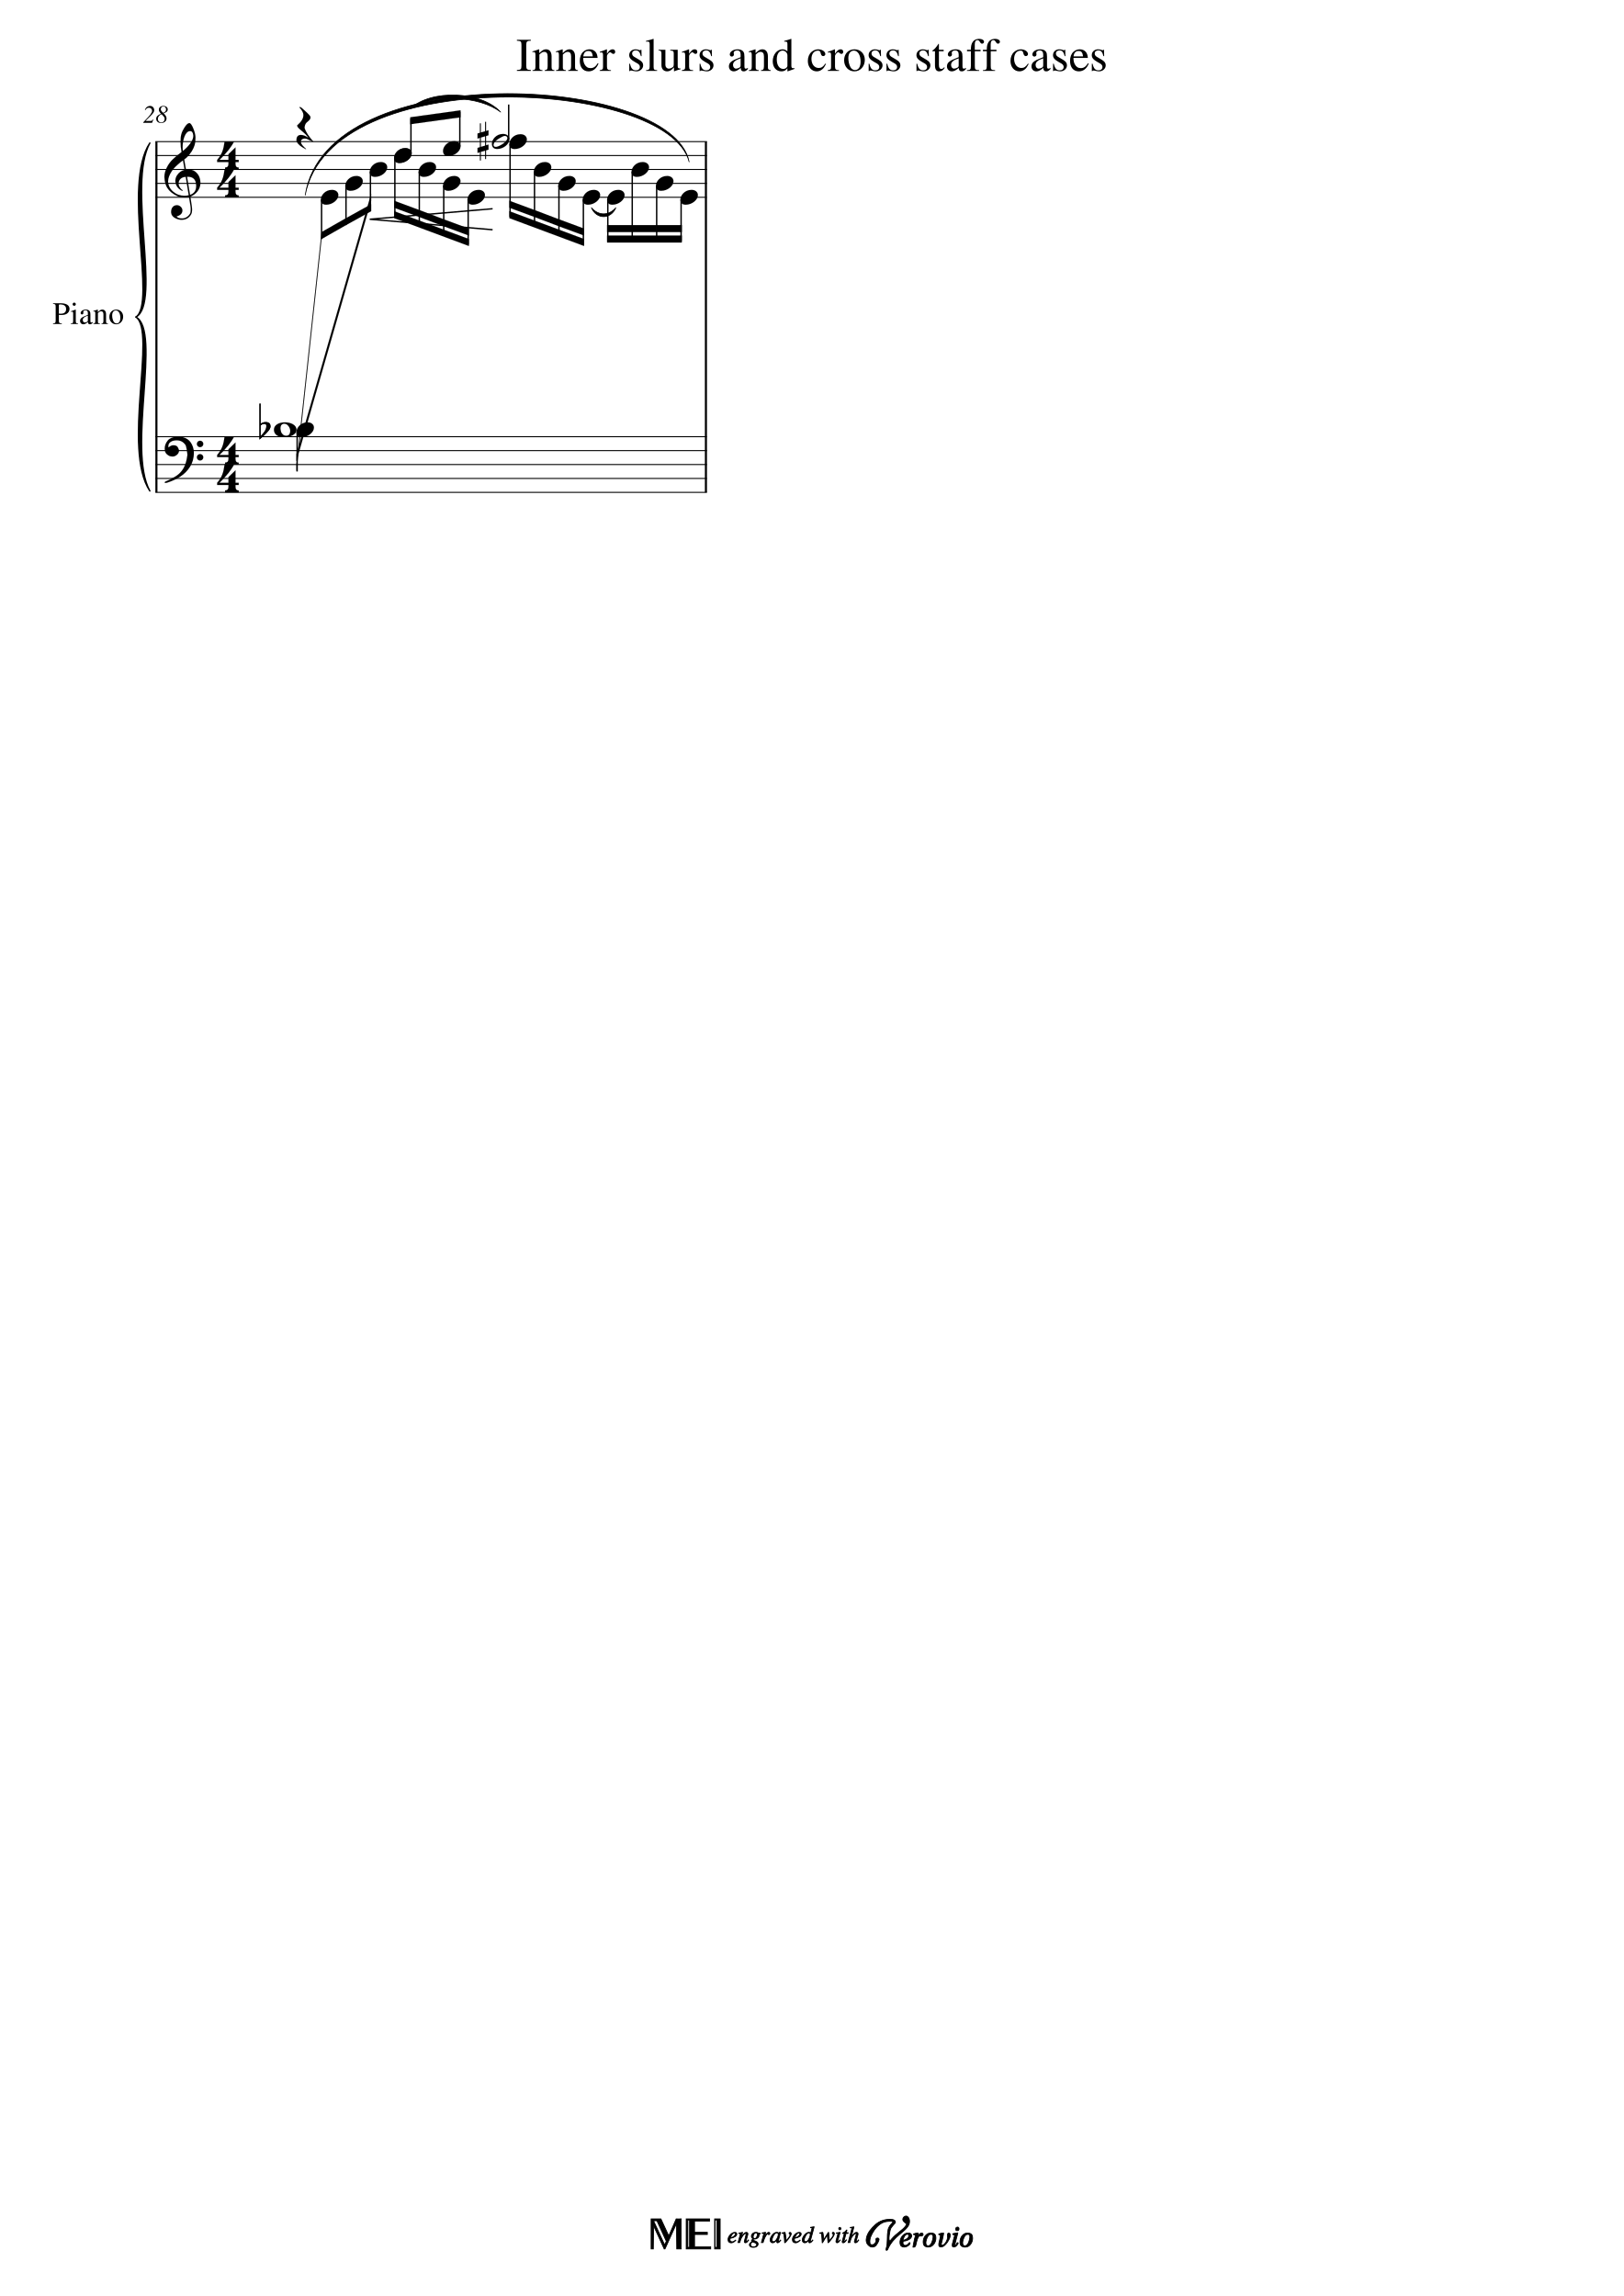
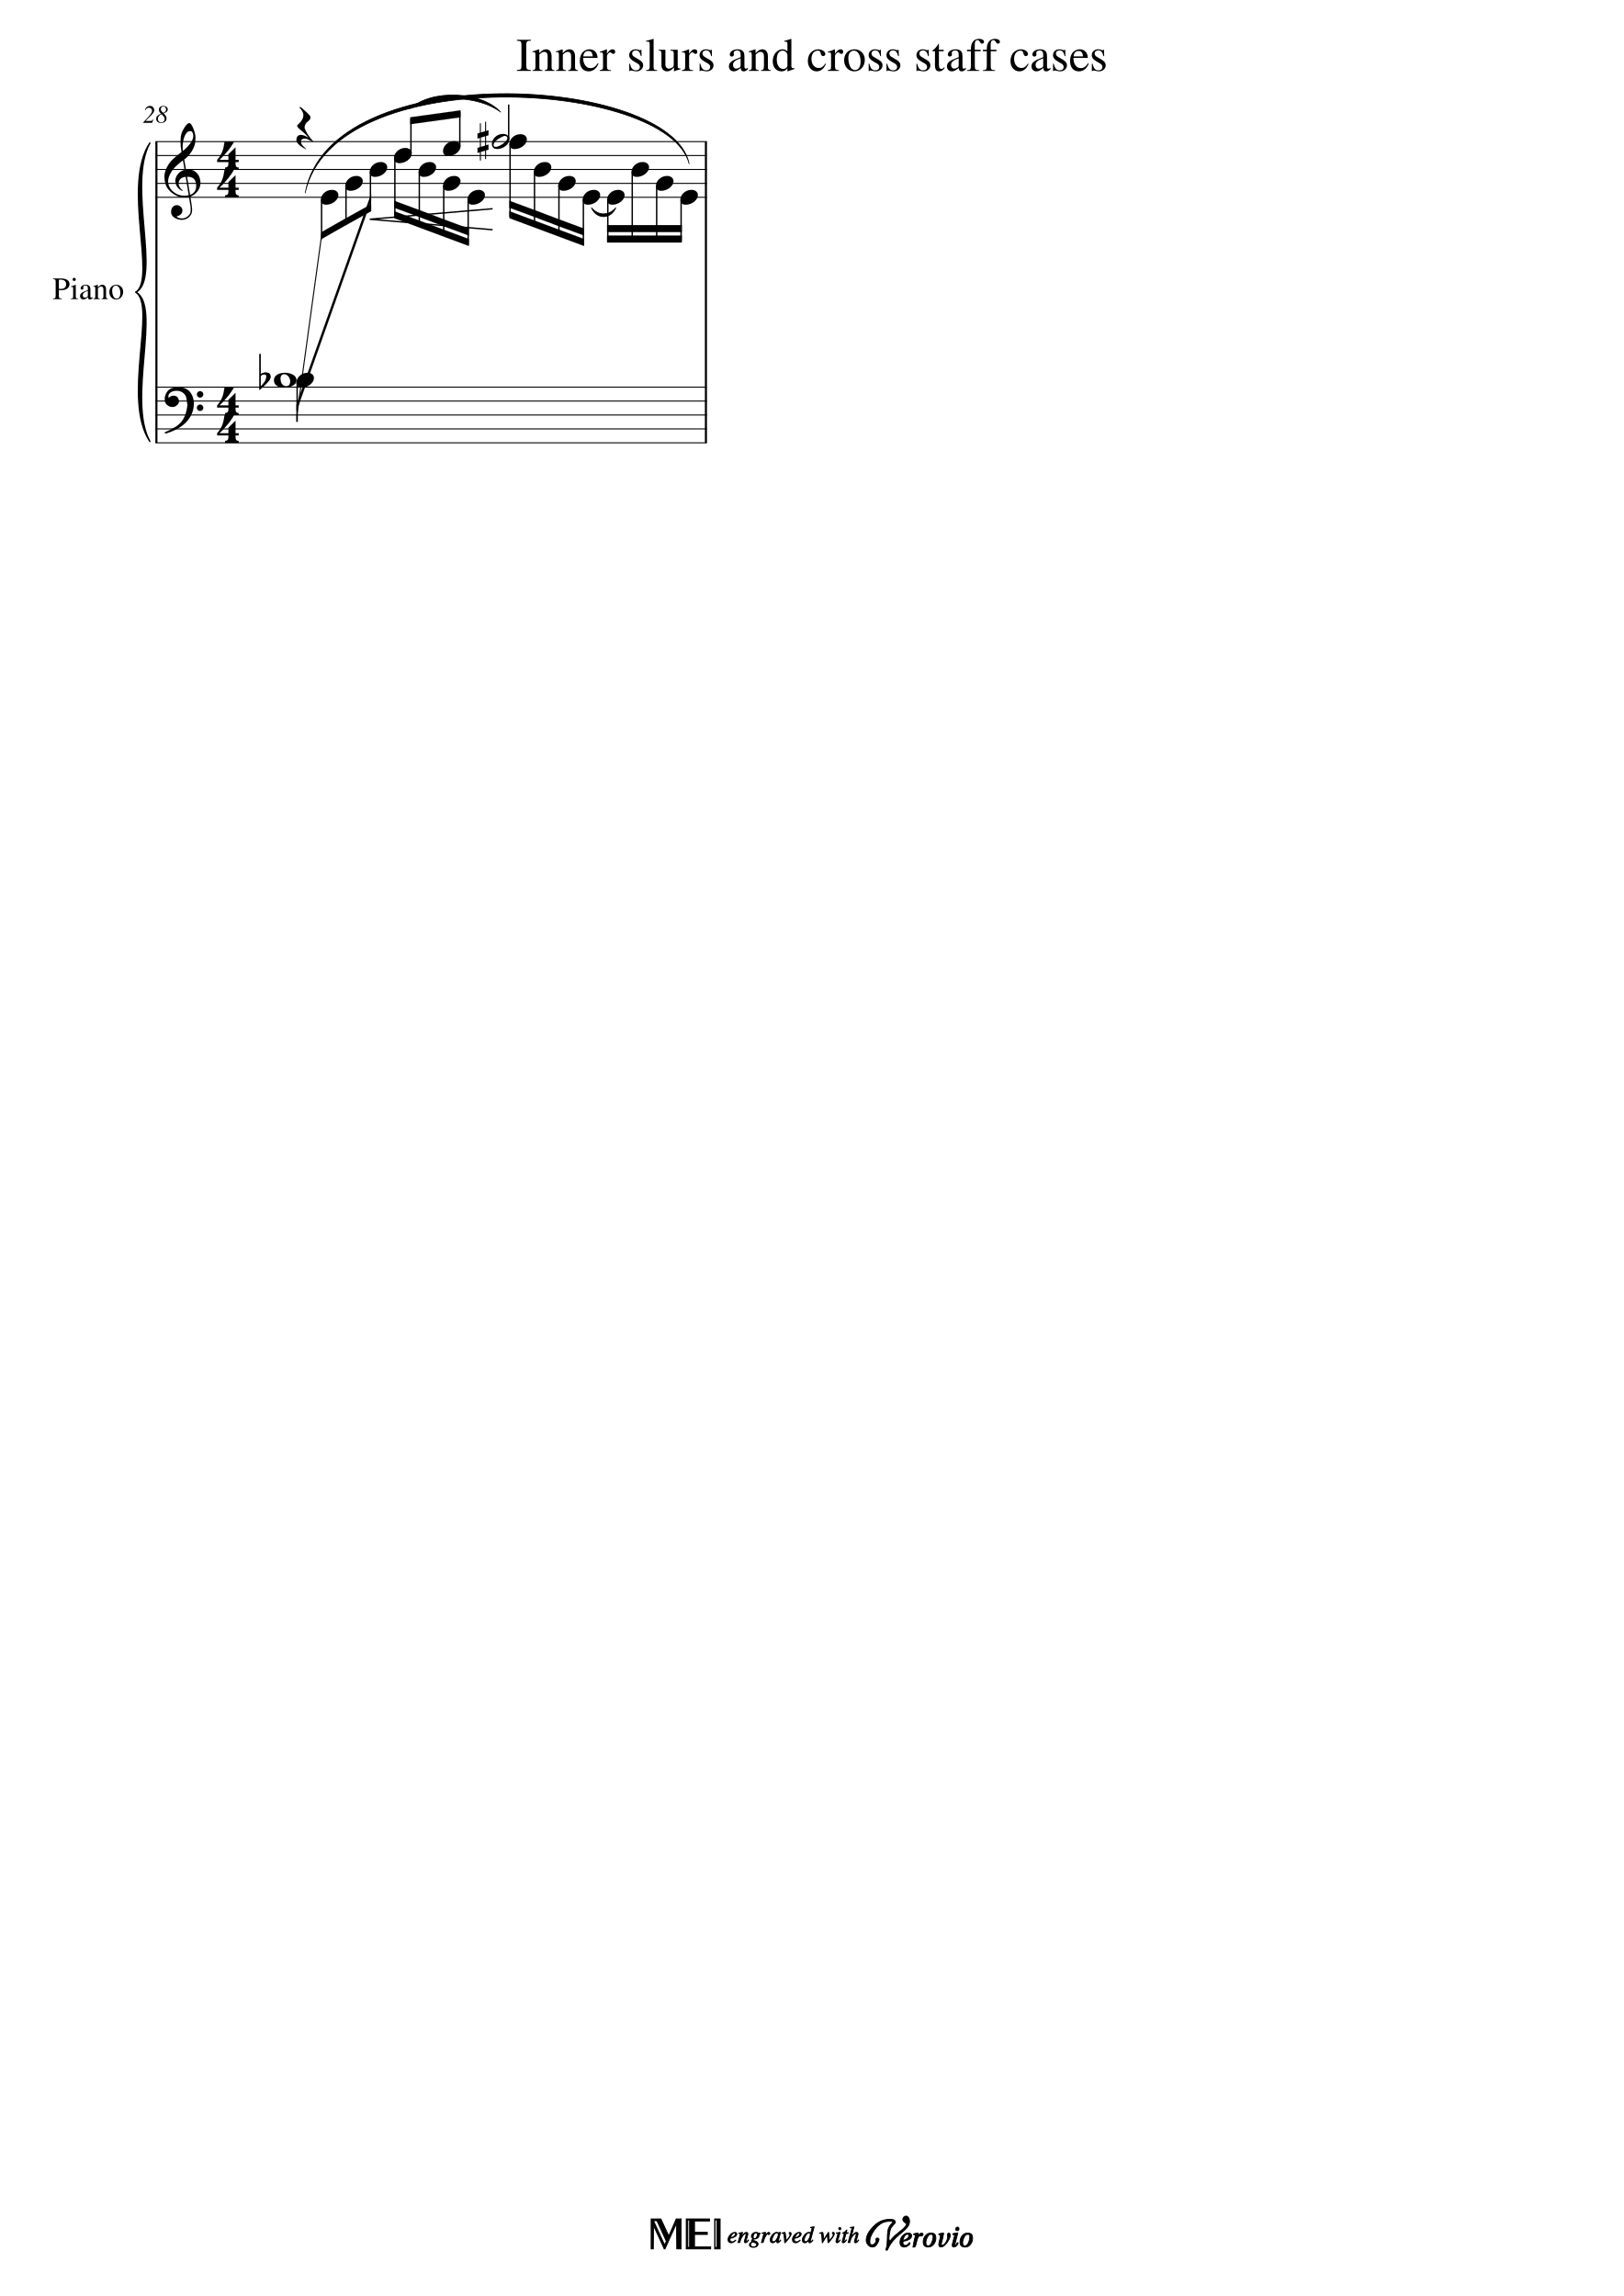
<svg xmlns="http://www.w3.org/2000/svg" xmlns:xlink="http://www.w3.org/1999/xlink" width="2100px" height="2970px" version="1.1" overflow="visible" id="docid">
  <defs>
    <g id="E050-docid">
      <path transform="scale(1,-1)" d="M441 -245c-23 -4 -48 -6 -76 -6c-59 0 -102 7 -130 20c-88 42 -150 93 -187 154c-26 44 -43 103 -48 176c0 6 -1 13 -1 19c0 54 15 111 45 170c29 57 65 106 110 148s96 85 153 127c-3 16 -8 46 -13 92c-4 43 -5 73 -5 89c0 117 16 172 69 257c34 54 64 82 89 82 c21 0 43 -30 69 -92s39 -115 41 -159v-15c0 -109 -21 -162 -67 -241c-13 -20 -63 -90 -98 -118c-13 -9 -25 -19 -37 -29l31 -181c8 1 18 2 28 2c58 0 102 -12 133 -35c59 -43 92 -104 98 -184c1 -7 1 -15 1 -22c0 -123 -87 -209 -181 -248c8 -57 17 -110 25 -162 c5 -31 6 -58 6 -80c0 -30 -5 -53 -14 -70c-35 -64 -88 -99 -158 -103c-5 0 -11 -1 -16 -1c-37 0 -72 10 -108 27c-50 24 -77 59 -80 105v11c0 29 7 55 20 76c18 28 45 42 79 44h6c49 0 93 -42 97 -87v-9c0 -51 -34 -86 -105 -106c17 -24 51 -36 102 -36c62 0 116 43 140 85 c9 16 13 41 13 74c0 20 -1 42 -5 67c-8 53 -18 106 -26 159zM461 939c-95 0 -135 -175 -135 -286c0 -24 2 -48 5 -71c50 39 92 82 127 128c40 53 60 100 60 140v8c-4 53 -22 81 -55 81h-2zM406 119l54 -326c73 25 110 78 110 161c0 7 0 15 -1 23c-7 95 -57 142 -151 142h-12 zM382 117c-72 -2 -128 -47 -128 -120v-7c2 -46 43 -99 75 -115c-3 -2 -7 -5 -10 -10c-70 33 -116 88 -123 172v11c0 68 44 126 88 159c23 17 49 29 78 36l-29 170c-21 -13 -52 -37 -92 -73c-50 -44 -86 -84 -109 -119c-45 -69 -67 -130 -67 -182v-13c5 -68 35 -127 93 -176 s125 -73 203 -73c25 0 50 3 75 9c-19 111 -36 221 -54 331z" />
    </g>
    <g id="E084-docid">
      <path transform="scale(1,-1)" d="M20 -78c84 97 114 180 134 329h170c-13 -32 -82 -132 -99 -151l-84 -97c-33 -36 -59 -63 -80 -81h162v102l127 123v-225h57v-39h-57v-34c0 -43 19 -65 57 -65v-34h-244v36c48 0 60 26 60 70v27h-203v39z" />
    </g>
    <g id="E4E5-docid">
      <path transform="scale(1,-1)" d="M107 292c-13 24 -30 49 -52 71c-1 1 0 2 0 3l-2 2c3 3 4 4 6 4c12 0 26 -7 40 -20s44 -40 89 -81c26 -24 28 -29 46 -47c4 -4 8 -9 10 -14c6 -8 8 -16 8 -27c0 -19 -12 -40 -36 -61c-28 -23 -49 -38 -61 -73c-4 -11 -7 -27 -10 -50c13 -43 34 -83 59 -121 c31 -47 59 -79 101 -129c-8 0 -26 7 -54 20l-62 29l-21 6l-23 1c-25 0 -45 -10 -60 -30l-4 -14l-1 -12c0 -33 20 -56 39 -78c8 -9 17 -18 26 -26c17 -15 27 -24 28 -30l-3 -3c-11 5 -19 10 -25 15c-9 3 -37 21 -45 26c-24 14 -45 32 -63 51c-19 21 -37 44 -37 71 c0 63 27 95 80 95c41 0 86 -18 136 -52c-19 26 -37 48 -55 66c-23 23 -48 44 -73 65c-28 23 -47 40 -58 53s-17 26 -18 39c75 64 113 125 113 183c0 27 -7 48 -18 68z" />
    </g>
    <g id="E0A4-docid">
      <path transform="scale(1,-1)" d="M0 -39c0 68 73 172 200 172c66 0 114 -37 114 -95c0 -84 -106 -171 -218 -171c-64 0 -96 30 -96 94z" />
    </g>
    <g id="E0A3-docid">
      <path transform="scale(1,-1)" d="M278 64c0 22 -17 39 -43 39c-12 0 -26 -3 -41 -10c-85 -43 -165 -94 -165 -156c5 -25 15 -32 49 -32c67 11 200 95 200 159zM0 -36c0 68 73 174 200 174c66 0 114 -39 114 -97c0 -84 -106 -173 -218 -173c-64 0 -96 32 -96 96z" />
    </g>
    <g id="E262-docid">
      <path transform="scale(1,-1)" d="M136 186v169h17v-164l44 14v-91l-44 -14v-165l44 12v-91l-44 -13v-155h-17v150l-76 -22v-155h-17v149l-43 -13v90l43 14v167l-43 -14v92l43 13v169h17v-163zM60 73v-167l76 22v168z" />
    </g>
    <g id="E062-docid">
      <path transform="scale(1,-1)" d="M582 -120c0 32 26 58 58 58s58 -26 58 -58s-26 -58 -58 -58s-58 26 -58 58zM582 120c0 32 26 58 58 58s58 -26 58 -58s-26 -58 -58 -58s-58 26 -58 58zM158 96c51 0 73 -14 88 -49l16 -39c0 -17 -2 -30 -7 -40c-3 -11 -10 -21 -19 -31c-17 -18 -49 -43 -84 -43 c-55 0 -77 13 -112 44c-24 21 -35 55 -35 100c0 46 14 81 32 112c30 52 71 79 137 93l36 6l26 2c154 0 235 -68 274 -182c11 -32 18 -68 18 -107c0 -103 -26 -182 -68 -250c-89 -145 -234 -230 -412 -288l-30 -5c-9 0 -14 3 -14 8c3 10 5 11 10 16c35 15 70 30 96 44l78 43 c96 57 162 136 197 258c9 33 17 60 22 100c3 22 5 35 6 39c-7 69 -16 115 -23 140s-4 22 -16 40c-8 12 -19 23 -31 34c-24 21 -62 44 -118 44c-48 0 -84 -8 -113 -28c-28 -19 -42 -44 -42 -73v-16c2 -5 3 -9 4 -11c24 22 52 39 84 39z" />
    </g>
    <g id="E260-docid">
      <path transform="scale(1,-1)" d="M20 110c32 16 54 27 93 27c26 0 35 -3 54 -13c13 -7 24 -20 27 -38l4 -25c0 -28 -16 -57 -45 -89c-23 -25 -39 -44 -65 -68l-88 -79v644h20v-359zM90 106c-32 0 -48 -10 -70 -29v-194c31 31 54 59 71 84c21 32 32 59 32 84c0 9 1 16 1 20c0 14 -3 21 -11 30l-8 3z" />
    </g>
    <g id="E0A2-docid">
      <path transform="scale(1,-1)" d="M198 133c102 0 207 -45 207 -133c0 -92 -118 -133 -227 -133c-101 0 -178 46 -178 133c0 88 93 133 198 133zM293 -21c0 14 -3 29 -8 44c-7 20 -18 38 -33 54c-20 21 -43 31 -68 31l-20 -2c-15 -5 -27 -14 -36 -28c-4 -9 -6 -17 -8 -24s-3 -16 -3 -27c0 -15 3 -34 9 -57 s18 -41 34 -55c15 -15 36 -23 62 -23c4 0 10 1 18 2c19 5 32 15 40 30s13 34 13 55z" />
    </g>
  </defs>
  <style type="text/css">#docid g.ending, #docid g.fing, #docid g.reh, #docid g.tempo {font-weight:bold;}#docid g.dir, #docid g.dynam, #docid g.mNum {font-style:italic;}#docid g.label {font-weight:normal;}#docid ellipse, #docid path, #docid polygon, #docid polyline, #docid rect {stroke:currentColor}</style>
  <svg class="definition-scale" color="black" font-family="Times, serif" viewBox="0 0 21000 29700">
    <g class="page-margin" transform="translate(500, 500)">
      <g id="iJ6YNS9" class="mdiv pageMilestone" />
      <g id="j6ERYJ7" class="score pageMilestone" />
      <g id="b1DL5G6B" class="system">
-         <path d="M1523 1332 L1523 5869" stroke-width="27" />
+         <path d="M1523 1332 L1523 5228" stroke-width="27" />
        <g id="x1NPEU7Z" class="grpSym">
-           <path d="M1438,5851 C1078,5311 1528,3781 1258,3601 C1591,3781 1141,5311 1438,5851" stroke-width="18" stroke-linecap="round" stroke-linejoin="round" />
-           <path d="M1438,1350 C1141,1890 1591,3421 1258,3601 C1528,3421 1078,1890 1438,1350" stroke-width="18" stroke-linecap="round" stroke-linejoin="round" />
+           <path d="M1438,5210 C1078,4670 1528,3460 1258,3280 C1591,3460 1141,4670 1438,5210" stroke-width="18" stroke-linecap="round" stroke-linejoin="round" />
+           <path d="M1438,1350 C1141,1890 1591,3100 1258,3280 C1528,3100 1078,1890 1438,1350" stroke-width="18" stroke-linecap="round" stroke-linejoin="round" />
        </g>
        <g id="zWQ1X9" class="label">
-           <text x="1105" y="3691" text-anchor="end" font-size="0px">
+           <text x="1105" y="3370" text-anchor="end" font-size="0px">
            <tspan id="bI38G66" class="text">
              <tspan font-size="405px">Piano</tspan>
            </tspan>
          </text>
        </g>
        <g id="o1RTEB7A" class="section systemMilestone" />
        <g id="fW4SW7P" class="measure">
          <g id="wGMJNIQ" class="mNum autogenerated">
            <text x="1510" y="1089" text-anchor="middle" font-size="0px">
              <tspan id="xIG9TQU" class="text">
                <tspan font-size="324px">28</tspan>
              </tspan>
            </text>
          </g>
          <g id="g17JWEWV" class="staff">
            <path d="M1510 1332 L8643 1332" stroke-width="13" />
            <path d="M1510 1512 L8643 1512" stroke-width="13" />
            <path d="M1510 1692 L8643 1692" stroke-width="13" />
            <path d="M1510 1872 L8643 1872" stroke-width="13" />
            <path d="M1510 2052 L8643 2052" stroke-width="13" />
            <g id="q12CL796" class="clef">
              <use xlink:href="#E050-docid" transform="translate(1627, 1872) scale(0.72, 0.72)" />
            </g>
            <g id="s2U1EVM" class="keySig" />
            <g id="u9JPIO" class="meterSig">
              <use xlink:href="#E084-docid" transform="translate(2294, 1512) scale(0.72, 0.72)" />
              <use xlink:href="#E084-docid" transform="translate(2294, 1872) scale(0.72, 0.72)" />
            </g>
            <g id="h11BYRB0" class="layer">
              <g id="iEPNT2P" class="rest">
                <use xlink:href="#E4E5-docid" transform="translate(3334, 1152) scale(0.72, 0.72)" />
              </g>
              <g id="j180F7IU" class="beam">
                <polygon points="4806,1017 5456,927 5456,1017 4806,1107" />
                <g id="ntp3tut" class="note">
                  <g class="notehead">
                    <use xlink:href="#E0A4-docid" transform="translate(4598, 1512) scale(0.72, 0.72)" />
                  </g>
                  <g id="aRA8GUK" class="stem">
                    <path d="M4815 1484 L4815 1035" stroke-width="18" />
                  </g>
                </g>
                <g id="l168SLSU" class="note">
                  <g class="notehead">
                    <use xlink:href="#E0A4-docid" transform="translate(5230, 1422) scale(0.72, 0.72)" />
                  </g>
                  <g id="b1AYFJ9P" class="stem">
                    <path d="M5447 1394 L5447 945" stroke-width="18" />
                  </g>
                </g>
              </g>
              <g id="ngxeh57" class="note">
                <g class="notehead">
                  <use xlink:href="#E0A3-docid" transform="translate(5862, 1332) scale(0.72, 0.72)" />
                </g>
                <g id="cUUYDUG" class="stem">
                  <path d="M6079 1304 L6079 852" stroke-width="18" />
                </g>
                <g id="n3L1BSY" class="accid">
                  <use xlink:href="#E262-docid" transform="translate(5676, 1332) scale(0.72, 0.72)" />
                </g>
              </g>
            </g>
          </g>
          <g id="oYFJ0C6" class="staff">
-             <path d="M1510 5149 L8643 5149" stroke-width="13" />
-             <path d="M1510 5329 L8643 5329" stroke-width="13" />
-             <path d="M1510 5509 L8643 5509" stroke-width="13" />
-             <path d="M1510 5689 L8643 5689" stroke-width="13" />
-             <path d="M1510 5869 L8643 5869" stroke-width="13" />
+             <path d="M1510 4508 L8643 4508" stroke-width="13" />
+             <path d="M1510 4688 L8643 4688" stroke-width="13" />
+             <path d="M1510 4868 L8643 4868" stroke-width="13" />
+             <path d="M1510 5048 L8643 5048" stroke-width="13" />
+             <path d="M1510 5228 L8643 5228" stroke-width="13" />
            <g id="w9GV7CZ" class="clef">
-               <use xlink:href="#E062-docid" transform="translate(1627, 5329) scale(0.72, 0.72)" />
+               <use xlink:href="#E062-docid" transform="translate(1627, 4688) scale(0.72, 0.72)" />
            </g>
            <g id="yYTP4AR" class="keySig" />
            <g id="a1I2V25H" class="meterSig">
-               <use xlink:href="#E084-docid" transform="translate(2294, 5329) scale(0.72, 0.72)" />
-               <use xlink:href="#E084-docid" transform="translate(2294, 5689) scale(0.72, 0.72)" />
+               <use xlink:href="#E084-docid" transform="translate(2294, 4688) scale(0.72, 0.72)" />
+               <use xlink:href="#E084-docid" transform="translate(2294, 5048) scale(0.72, 0.72)" />
            </g>
            <g id="p6KLLMO" class="layer">
              <g id="q4CA8UL" class="beam">
-                 <polygon points="3334,5374 4300,2007 4300,2097 3334,5464" />
-                 <polygon points="3334,5509 3659,2502 3659,2592 3334,5599" />
+                 <polygon points="3334,4733 4300,2007 4300,2097 3334,4823" />
+                 <polygon points="3334,4868 3659,2502 3659,2592 3334,4958" />
                <polygon points="3659,2502 3975,2322 3975,2412 3659,2592" />
                <polygon points="3975,2322 4300,2142 4300,2232 3975,2412" />
                <g id="nk08i18" class="note">
                  <g class="notehead">
-                     <use xlink:href="#E0A4-docid" transform="translate(3334, 5059) scale(0.72, 0.72)" />
+                     <use xlink:href="#E0A4-docid" transform="translate(3334, 4418) scale(0.72, 0.72)" />
                  </g>
                  <g id="d17EWFLB" class="stem">
-                     <path d="M3343 5087 L3343 5599" stroke-width="18" />
+                     <path d="M3343 4446 L3343 4958" stroke-width="18" />
                  </g>
                  <g id="s1IC15RP" class="accid">
-                     <use xlink:href="#E260-docid" transform="translate(2856, 5059) scale(0.72, 0.72)" />
+                     <use xlink:href="#E260-docid" transform="translate(2856, 4418) scale(0.72, 0.72)" />
                  </g>
                </g>
                <g id="tBZ62SV" class="note">
                  <g class="notehead">
                    <use xlink:href="#E0A4-docid" transform="translate(3650, 2052) scale(0.72, 0.72)" />
                  </g>
                  <g id="eZWEOI5" class="stem">
                    <path d="M3659 2080 L3659 2592" stroke-width="18" />
                  </g>
                </g>
                <g id="uW4WKQ" class="note">
                  <g class="notehead">
                    <use xlink:href="#E0A4-docid" transform="translate(3966, 1872) scale(0.72, 0.72)" />
                  </g>
                  <g id="fXQFU55" class="stem">
                    <path d="M3975 1900 L3975 2412" stroke-width="18" />
                  </g>
                </g>
                <g id="vLC6GUE" class="note">
                  <g class="notehead">
                    <use xlink:href="#E0A4-docid" transform="translate(4282, 1692) scale(0.72, 0.72)" />
                  </g>
                  <g id="g11K35MU" class="stem">
                    <path d="M4291 1720 L4291 2232" stroke-width="18" />
                  </g>
                </g>
              </g>
              <g id="w1KCUVGJ" class="beam">
                <polygon points="4598,2322 5564,2682 5564,2592 4598,2232" />
                <polygon points="4598,2187 4923,2307 4923,2217 4598,2097" />
                <polygon points="4923,2307 5239,2427 5239,2337 4923,2217" />
                <polygon points="5239,2427 5564,2547 5564,2457 5239,2337" />
                <g id="xGUU4JQ" class="note">
                  <g class="notehead">
                    <use xlink:href="#E0A4-docid" transform="translate(4598, 1512) scale(0.72, 0.72)" />
                  </g>
                  <g id="h1NRSQV" class="stem">
                    <path d="M4607 1540 L4607 2304" stroke-width="18" />
                  </g>
                </g>
                <g id="yAUW6TF" class="note">
                  <g class="notehead">
                    <use xlink:href="#E0A4-docid" transform="translate(4914, 1692) scale(0.72, 0.72)" />
                  </g>
                  <g id="i1K5PWQO" class="stem">
                    <path d="M4923 1720 L4923 2424" stroke-width="18" />
                  </g>
                </g>
                <g id="z14DBQNG" class="note">
                  <g class="notehead">
                    <use xlink:href="#E0A4-docid" transform="translate(5230, 1872) scale(0.72, 0.72)" />
                  </g>
                  <g id="jF89DCD" class="stem">
                    <path d="M5239 1900 L5239 2544" stroke-width="18" />
                  </g>
                </g>
                <g id="a1QJ4FU1" class="note">
                  <g class="notehead">
                    <use xlink:href="#E0A4-docid" transform="translate(5546, 2052) scale(0.72, 0.72)" />
                  </g>
                  <g id="k1FISYPL" class="stem">
                    <path d="M5555 2080 L5555 2664" stroke-width="18" />
                  </g>
                </g>
              </g>
              <g id="b1XSZE2H" class="beam">
                <polygon points="6088,2322 7054,2682 7054,2592 6088,2232" />
                <polygon points="6088,2187 6413,2307 6413,2217 6088,2097" />
                <polygon points="6413,2307 6729,2427 6729,2337 6413,2217" />
                <polygon points="6729,2427 7054,2547 7054,2457 6729,2337" />
                <g id="c1IEYM10" class="note">
                  <g class="notehead">
                    <use xlink:href="#E0A4-docid" transform="translate(6088, 1332) scale(0.72, 0.72)" />
                  </g>
                  <g id="l1ABBN8W" class="stem">
                    <path d="M6097 1360 L6097 2304" stroke-width="18" />
                  </g>
                  <g id="dIZDUHE" class="accid" />
                </g>
                <g id="e1EHME80" class="note">
                  <g class="notehead">
                    <use xlink:href="#E0A4-docid" transform="translate(6404, 1692) scale(0.72, 0.72)" />
                  </g>
                  <g id="m12P1BRU" class="stem">
                    <path d="M6413 1720 L6413 2424" stroke-width="18" />
                  </g>
                </g>
                <g id="f1BEGS43" class="note">
                  <g class="notehead">
                    <use xlink:href="#E0A4-docid" transform="translate(6720, 1872) scale(0.72, 0.72)" />
                  </g>
                  <g id="nDW87ZK" class="stem">
                    <path d="M6729 1900 L6729 2544" stroke-width="18" />
                  </g>
                </g>
                <g id="nusapwi" class="note">
                  <g class="notehead">
                    <use xlink:href="#E0A4-docid" transform="translate(7036, 2052) scale(0.72, 0.72)" />
                  </g>
                  <g id="o1QUDUF9" class="stem">
                    <path d="M7045 2080 L7045 2664" stroke-width="18" />
                  </g>
                </g>
              </g>
              <g id="h1WRIV4E" class="beam">
                <polygon points="7352,2637 8318,2637 8318,2547 7352,2547" />
                <polygon points="7352,2502 7677,2502 7677,2412 7352,2412" />
                <polygon points="7677,2502 7993,2502 7993,2412 7677,2412" />
                <polygon points="7993,2502 8318,2502 8318,2412 7993,2412" />
                <g id="nwzlx40" class="note">
                  <g class="notehead">
                    <use xlink:href="#E0A4-docid" transform="translate(7352, 2052) scale(0.72, 0.72)" />
                  </g>
                  <g id="p1YCXJ73" class="stem">
                    <path d="M7361 2080 L7361 2619" stroke-width="18" />
                  </g>
                </g>
                <g id="jQFEFEK" class="note">
                  <g class="notehead">
                    <use xlink:href="#E0A4-docid" transform="translate(7668, 1692) scale(0.72, 0.72)" />
                  </g>
                  <g id="q1XPOA9B" class="stem">
                    <path d="M7677 1720 L7677 2619" stroke-width="18" />
                  </g>
                </g>
                <g id="kOVASEE" class="note">
                  <g class="notehead">
                    <use xlink:href="#E0A4-docid" transform="translate(7984, 1872) scale(0.72, 0.72)" />
                  </g>
                  <g id="rG2INEF" class="stem">
                    <path d="M7993 1900 L7993 2619" stroke-width="18" />
                  </g>
                </g>
                <g id="nub8m7a" class="note">
                  <g class="notehead">
                    <use xlink:href="#E0A4-docid" transform="translate(8300, 2052) scale(0.72, 0.72)" />
                  </g>
                  <g id="sDC845L" class="stem">
                    <path d="M8309 2080 L8309 2619" stroke-width="18" />
                  </g>
                </g>
              </g>
            </g>
            <g id="m81K135" class="layer">
              <g id="n2N7U24" class="note">
                <g class="notehead">
-                   <use xlink:href="#E0A2-docid" transform="translate(3043, 5059) scale(0.72, 0.72)" />
+                   <use xlink:href="#E0A2-docid" transform="translate(3043, 4418) scale(0.72, 0.72)" />
                </g>
                <g id="o1FK4NGH" class="accid">
-                   <use xlink:href="#E260-docid" transform="translate(2856, 5059) scale(0.72, 0.72)" />
+                   <use xlink:href="#E260-docid" transform="translate(2856, 4418) scale(0.72, 0.72)" />
                </g>
              </g>
            </g>
          </g>
          <g id="p1AX0ZDE" class="slur">
            <path d="M4806,905 C5077,652 5724,676 5975,950 C5700,736 5097,712 4806,905" stroke-width="9" stroke-linecap="round" stroke-linejoin="round" />
          </g>
          <g id="qI1DT7K" class="slur">
-             <path d="M3447,2025 C3727,231 8190,463 8413,1594 C8140,521 3775,291 3447,2025" stroke-width="9" stroke-linecap="round" stroke-linejoin="round" />
+             <path d="M3447,1996 C3772,216 8190,478 8413,1619 C8140,536 3818,276 3447,1996" stroke-width="9" stroke-linecap="round" stroke-linejoin="round" />
          </g>
          <g id="rJ8GLXL" class="hairpin">
            <polyline stroke-width="18" stroke-linecap="square" stroke-linejoin="miter" fill="none" points="5862,2471 4282,2336 5862,2201 " />
          </g>
          <g id="s1HUMGE0" class="tie">
            <path d="M7149,2187 C7241,2293 7373,2293 7465,2187 C7399,2341 7215,2341 7149,2187" stroke-width="9" stroke-linecap="round" stroke-linejoin="round" />
          </g>
          <g id="e36A7UB" class="barLine">
            <path d="M8630 1332 L8630 2052" stroke-width="27" />
-             <path d="M8630 5149 L8630 5869" stroke-width="27" />
-             <path d="M8630 2052 L8630 5149" stroke-width="27" />
+             <path d="M8630 4508 L8630 5228" stroke-width="27" />
+             <path d="M8630 2052 L8630 4508" stroke-width="27" />
          </g>
        </g>
        <g id="c10PAP45" class="systemMilestoneEnd o1RTEB7A" />
      </g>
      <g id="dPPZBXY" class="pageMilestoneEnd j6ERYJ7" />
      <g id="e6C4ZMJ" class="pageMilestoneEnd iJ6YNS9" />
      <g id="l1KT7QAW" class="pgHead autogenerated">
        <text font-size="0px">
          <tspan id="mMRH0VO" class="rend" x="10000" y="417" text-anchor="middle">
            <tspan id="nYOSRMB" class="rend">
              <tspan id="o1HHM1JI" class="text">
                <tspan font-size="607px">Inner slurs and cross staff cases</tspan>
              </tspan>
            </tspan>
          </tspan>
        </text>
      </g>
      <g id="fA9N9Z2" class="pgFoot autogenerated">
        <g id="gB13UK1" class="fig">
          <g class="svg" transform="translate(7750, 28099) scale(10, 10)">
            <g>
              <path fill="#000000" d="M 17.113,49.265 V 10.368 h 12.697 c 3.289,7.337 6.713,14.61 10.127,21.889 3.42,-7.485 6.256,-14.205 9.589,-21.91 2.436,0.104 4.317,0.085 6.484,-0.058 V 49.264 H 50.274 C 50.145,38.356 50.016,27.448 49.887,16.54 45.003,27.315 39.967,38.434 35.084,49.209 34.679,49.344 34.427,49.136 34.022,49.271 29.466,39.331 24.91,29.391 20.354,19.451 20.224,29.389 20.095,39.327 19.965,49.264 H 17.113 Z M 36.754,39.325 C 32.721,30.513 28.688,21.701 24.655,12.889 22.531,12.751 22.657,12.71 20.714,12.814 v 0.966 c 4.613,9.998 9.609,20.749 13.873,30.082 0.722,-1.513 1.445,-3.025 2.167,-4.538 z m 25.738,9.94 c 0,-12.966 0,-25.931 0,-38.897 10.084,0 20.169,0 30.253,0 0,0.96 0,1.921 0,2.881 -6.483,0 -12.966,0 -19.448,0 0,4.802 0,9.604 0,14.406 5.522,0 11.045,0 16.567,0 0,0.96 0,1.921 0,2.881 -5.522,0 -11.045,0 -16.567,0 0,5.282 0,10.565 0,15.847 6.963,0 13.926,0 20.889,0 0,0.96 0,1.921 0,2.881 -10.565,0 -21.129,0 -31.694,0 z m 4.322,-2.161 c 0,-11.765 0,-23.53 0,-35.295 -0.72,0 -1.441,0 -2.161,0 0,11.765 0,23.53 0,35.295 0.72,0 1.441,0 2.161,0 z m 32.414,2.161 c 0,-12.966 0,-25.931 0,-38.897 2.401,0 4.802,0 7.203,0 0,12.966 0,25.931 0,38.897 -2.401,0 -4.802,0 -7.203,0 z m 2.881,-2.161 c 0,-11.765 0,-23.53 0,-35.295 -0.72,0 -1.441,0 -2.161,0 0,11.765 0,23.53 0,35.295 0.72,0 1.441,0 2.161,0 z" />
              <path fill="#000000" d="m 346.3,6.7 c -3.1,0.5 -4.9,4.4 -2.7,6.8 1.2,1.4 2.7,2.4 4.1,3.5 -2.4,5.3 -7.7,8.3 -11.9,12.1 -3.7,2.8 -7,6.2 -9.7,9.9 -2.2,-0.8 -0.915,-7.719 -0.627,-9.5 0.288,-1.781 0.727,-6.4 2.927,-8.7 1.3,-1.9 3,-3.5 4.5,-5.2 1.2,-3.4 -3.2,-4.9 -5.8,-4.6 -7.3,-0.5 -14.6,2 -20,6.8 -5,4.6 -10,10.1 -11.5,17 -0.9,3.5 -0.2,7.5 2.8,9.9 2.5,2.8 7.4,2.9 9.8,-0.2 1.7,-2.3 3.2,-4.8 3.8,-7.6 -0.1,-2.6 -4.4,-2.3 -4.3,0.2 1.2,2.4 -0.9,4.7 -2.7,6.2 -1.7,0.9 -4.7,0.7 -4.8,-1.7 -1,-5.8 2.1,-11.3 5.2,-16.1 4,-5.8 9.8,-11.2 17.2,-11.8 1.6,0 8.1,-1.2 6.8,1.4 -2.8,2.8 -5.6,6.1 -6,10.3 -1.6,7.7 0.1,15.7 -2.3,23.2 -1.1,3.9 2,2.6 2.5,0.2 3.3,-7.4 8.9,-13.4 15.1,-18.5 4.2,-3.9 9.5,-7.1 11.9,-12.6 1.3,-3.6 1.2,-9 -2.7,-10.9 -0.504,-0.177 -1.07,-0.165 -1.6,-0.1 z m 66,14.5 c -2,0.8 -1.8,4.9 0.8,4.4 3.4,0.4 2.9,-6.2 -0.8,-4.4 z m 0.6,7.3 c -1.3,0.5 -7.6,0.5 -5.4,2.2 4,-0.3 0.7,4.5 0.6,6.7 -0.4,2.9 -2.4,5.9 -1.2,8.8 2.7,1.7 5.6,-0.8 6.8,-3.2 1.6,-1.4 -0.5,-3 -1.2,-0.9 -0.4,0.8 -2.4,3.5 -2.6,1.8 1.1,-5 2.7,-9.9 3.9,-14.9 l -0.1,-0.5 h -0.9 z m -65.1,0.2 c -6.5,1.6 -10.5,9.5 -8.2,15.7 2.1,3.4 7.4,2.9 10.1,0.4 2,-0.2 3.6,-5.3 1,-3.4 -1.4,2 -4,4.2 -6.5,2.8 -2.2,-1.9 -1.9,-5.7 1.7,-5.3 3.1,-0.9 6.9,-2.1 8.1,-5.5 0.9,-2.7 -1.6,-5.2 -4.3,-4.8 h -1.1 -0.7 z m 13.6,0 c -2.2,0 -8.5,1.8 -2.9,2.3 0.9,1.9 -1,4.9 -1.1,7.2 -0.5,2.9 -1.4,5.7 -1.7,8.7 3.7,0.7 3.8,-2.6 4.4,-5.3 0.9,-3.3 1.6,-7 4.1,-9.5 2.4,1.6 6.8,-0.7 3.7,-3.4 -2.9,-0.5 -4.8,2.4 -6.2,4.3 0,-1.2 2.4,-5 -0.2,-4.3 z m 15.8,0 c -6.4,1.3 -9.6,9.1 -7.7,14.9 1.9,4 7.7,3.9 11,1.7 4.1,-3 6,-8.9 4.4,-13.7 -1.3,-3 -4.8,-3.2 -7.6,-3 z m 17,0 c -2.3,0 -8.8,1.9 -3,2.4 0.4,2.5 -1,5.7 -1.4,8.4 -0.7,2.4 -1.8,7.5 2.1,7.2 3.8,-0.1 6.5,-3.5 8.5,-6.3 2,-3.2 4.5,-7 3.3,-10.9 -3.7,-3 -3.6,2.6 -3.1,5.1 -0.7,3.8 -2.7,7.9 -6.2,9.8 -3.6,0.6 -1,-4.3 -0.8,-6.1 0.6,-3.2 1.6,-6.3 1.9,-9.5 h -1.1 z m 30.6,0 c -6.3,1.2 -9.5,8.9 -7.8,14.7 1.5,4 7.2,4.2 10.5,2.4 4.6,-2.8 6.6,-9.3 4.8,-14.3 -1.4,-2.8 -4.8,-3 -7.5,-2.8 z m -75.4,1.7 c 2.1,1.5 0.2,4.7 -1.6,5.7 -1.1,0.4 -5.5,3.4 -4.6,0.7 0.8,-2.7 2.2,-6.2 5.3,-6.6 l 0.9,0.1 z m 30.8,0 c 2.6,1.5 1.3,5.2 0.8,7.6 -0.8,2.7 -1.9,5.9 -4.7,7.1 -5.1,0.8 -4,-5.8 -2.8,-8.8 1,-2.8 3,-6.8 6.7,-5.8 z m 47.1,-0.1 c 2.9,0.7 2,4.7 1.5,6.8 -0.7,3 -1.8,6.7 -5,8 -4.7,0.8 -4,-5.1 -3,-7.9 0.9,-3 2.7,-7.3 6.5,-6.8 z" />
              <g>
                <path d="m 116.566,37.118 q 0,-3.252 2.93,-6.299 2.9,-3.047 5.991,-3.047 1.143,0 1.816,0.527 0.674,0.527 0.674,1.567 0,2.109 -2.476,3.618 -2.461,1.494 -5.186,1.831 l -0.835,0.103 q -0.19,0.601 -0.264,0.967 -0.073,0.352 -0.073,0.894 0,1.289 0.835,2.007 0.85,0.718 2.007,0.718 1.099,0 2.329,-0.732 0.703,-0.425 2.036,-1.523 l 0.381,0.337 q -0.659,0.835 -1.89,1.714 -2.183,1.567 -4.38,1.567 -1.553,0 -2.725,-1.099 -1.172,-1.099 -1.172,-3.149 z m 3.12,-2.358 q 2.798,-0.41 4.556,-1.963 Q 126,31.229 126,29.691 q 0,-0.557 -0.264,-0.879 -0.264,-0.337 -0.776,-0.337 -0.952,0 -1.875,0.82 -0.908,0.806 -1.641,1.831 -0.776,1.201 -1.23,2.3 -0.249,0.586 -0.527,1.333 z" />
                <path d="m 129.472,41 2.534,-9.053 q 0.322,-1.143 0.366,-1.377 0.059,-0.249 0.059,-0.527 0,-0.425 -0.249,-0.659 -0.234,-0.249 -0.938,-0.249 -0.176,0 -0.352,0.029 -0.161,0.015 -0.366,0.044 v -0.498 q 0.952,-0.146 1.348,-0.22 0.41,-0.073 0.879,-0.176 l 2.622,-0.571 q 0.088,0.059 0.117,0.132 l -1.948,6.299 q 1.787,-2.739 2.988,-4.072 2.109,-2.358 3.779,-2.358 0.645,0 1.113,0.249 0.894,0.483 0.894,1.743 0,0.352 -0.073,0.732 -0.073,0.381 -0.19,0.82 l -1.919,7.017 q -0.059,0.22 -0.132,0.542 -0.073,0.308 -0.073,0.439 0,0.22 0.103,0.396 0.103,0.176 0.337,0.176 0.381,0 0.879,-0.439 0.498,-0.454 1.626,-1.919 l 0.425,0.381 q -1.201,1.626 -1.904,2.285 -1.201,1.157 -2.3,1.157 -0.498,0 -0.967,-0.322 -0.454,-0.337 -0.454,-1.201 0,-0.249 0.029,-0.527 0.044,-0.278 0.103,-0.483 l 1.846,-7.119 q 0.146,-0.586 0.19,-0.952 0.059,-0.381 0.059,-0.542 0,-0.352 -0.176,-0.601 -0.161,-0.264 -0.586,-0.264 -1.099,0 -2.769,1.992 -0.981,1.187 -1.992,2.827 -0.776,1.274 -1.23,2.49 Q 132.709,37.821 131.742,41 Z" />
                <path d="m 149.13,33.5 q 0,0.908 0.278,1.45 0.469,0.894 1.685,0.894 1.318,0 2.344,-1.67 1.04,-1.685 1.04,-3.706 0,-0.967 -0.425,-1.509 -0.425,-0.557 -1.274,-0.557 -1.641,0 -2.651,1.743 -0.996,1.743 -0.996,3.354 z m 0.513,13.066 q 1.743,0 2.886,-0.835 1.157,-0.835 1.157,-1.992 0,-0.879 -0.601,-1.479 -0.322,-0.322 -1.04,-0.688 -0.601,-0.293 -2.036,-0.835 -1.421,-0.557 -1.641,-0.557 -0.381,0 -1.479,1.011 -1.099,1.025 -1.099,2.314 0,1.948 1.685,2.681 0.879,0.381 2.168,0.381 z m -5.479,-2.681 q 0,-1.099 0.835,-2.095 0.85,-0.981 2.681,-1.963 -0.366,-0.234 -0.601,-0.483 -0.234,-0.264 -0.234,-0.688 0,-0.601 0.835,-1.377 0.469,-0.439 1.523,-1.157 -0.938,-0.352 -1.611,-0.996 -0.82,-0.864 -0.82,-2.241 0,-2.212 1.729,-3.677 1.729,-1.465 4.277,-1.465 1.333,0 2.256,0.425 0.923,0.41 1.084,0.688 h 1.978 v 1.172 h -1.494 q 0.088,0.322 0.132,0.586 0.044,0.264 0.044,0.747 0,2.373 -1.846,3.735 -1.831,1.362 -3.955,1.362 -0.22,0 -0.41,-0.015 -0.19,-0.029 -0.469,-0.088 -0.22,0 -0.601,0.425 -0.396,0.425 -0.396,0.762 0,0.498 3.223,1.699 3.208,1.216 3.208,3.56 0,1.758 -1.611,3.076 -1.611,1.333 -4.863,1.333 -2.256,0 -3.574,-0.967 -1.318,-0.967 -1.318,-2.358 z" />
                <path d="m 165.038,27.67 q 0.132,0 0.176,0.088 0.059,0.073 0.059,0.176 -0.015,0.146 -0.029,0.22 l -1.465,5.669 0.322,-0.63 q 1.055,-2.065 2.461,-3.765 1.421,-1.714 2.695,-1.714 0.688,0 1.055,0.454 0.381,0.454 0.381,1.04 0,0.659 -0.381,1.099 -0.366,0.425 -1.025,0.425 -0.454,0 -0.688,-0.176 -0.234,-0.176 -0.366,-0.41 l -0.176,-0.322 q -0.059,-0.088 -0.146,-0.132 -0.073,-0.059 -0.19,-0.059 -0.571,0 -1.655,1.597 -1.069,1.597 -1.919,3.457 -0.513,1.128 -1.143,2.988 Q 162.606,38.847 161.947,41 h -2.256 l 2.432,-8.818 q 0.205,-0.762 0.322,-1.362 0.132,-0.601 0.132,-0.981 0,-0.439 -0.22,-0.674 -0.22,-0.234 -0.762,-0.234 -0.176,0 -0.439,0.029 -0.264,0.029 -0.63,0.073 v -0.483 l 0.586,-0.117 q 1.143,-0.234 2.49,-0.498 1.362,-0.264 1.436,-0.264 z" />
                <path d="m 181.518,30.424 q 0,-1.055 -0.483,-1.553 -0.483,-0.498 -1.172,-0.498 -2.388,0 -4.438,3.662 -1.802,3.223 -1.802,5.552 0,1.172 0.498,1.714 0.513,0.527 1.26,0.527 2.212,0 4.263,-3.56 1.875,-3.237 1.875,-5.845 z m -1.831,-2.71 q 1.157,0 1.787,0.601 0.337,0.322 0.527,0.85 l 0.073,0.205 0.322,-1.113 q 0.059,-0.19 0.103,-0.249 0.044,-0.073 0.205,-0.088 l 1.655,-0.19 q 0.132,0 0.146,0.059 0.029,0.044 0,0.176 -0.059,0.19 -0.088,0.308 -0.029,0.103 -0.088,0.308 l -1.348,5.244 q -0.439,1.714 -0.747,2.959 -0.542,2.256 -0.542,2.578 0,0.205 0.103,0.308 0.117,0.088 0.278,0.088 0.132,0 0.278,-0.088 0.161,-0.088 0.381,-0.264 l 0.249,-0.205 q 0.117,-0.103 0.264,-0.234 0.146,-0.146 0.352,-0.352 l 0.908,-0.938 0.352,0.308 q -1.523,1.948 -2.446,2.651 -0.923,0.688 -1.758,0.688 -0.542,0 -0.85,-0.381 -0.293,-0.381 -0.293,-0.952 0,-0.527 0.19,-1.509 0.205,-0.996 0.396,-1.67 -0.264,0.439 -0.894,1.289 -0.615,0.835 -1.523,1.626 -1.069,0.952 -2.051,1.348 -0.762,0.264 -1.465,0.264 -1.187,0 -2.153,-0.967 -0.967,-0.981 -0.967,-2.769 0,-3.076 2.754,-6.416 2.842,-3.472 5.889,-3.472 z" />
                <path d="m 196.664,27.772 q 0.82,0 1.26,0.586 0.439,0.586 0.439,1.333 0,1.978 -3.911,6.929 -3.706,4.702 -4.438,4.702 -0.22,0 -0.293,-0.601 -0.044,-0.337 -0.044,-1.143 0,-0.981 -0.19,-3.325 -0.19,-2.344 -0.366,-3.472 -0.366,-2.476 -0.718,-3.193 -0.352,-0.718 -1.333,-0.718 -0.161,0 -0.381,0.015 -0.205,0.015 -0.483,0.044 v -0.381 q 0.439,-0.088 1.846,-0.396 1.406,-0.308 1.494,-0.337 l 0.483,-0.146 q 0.205,-0.059 0.322,0.234 0.117,0.278 0.293,1.055 0.557,2.549 0.835,5.024 0.176,1.538 0.352,4.556 l 0.483,-0.513 q 1.509,-1.597 3.018,-3.794 1.509,-2.197 1.509,-3.105 0,-0.454 -0.659,-1.084 -0.659,-0.645 -0.659,-1.172 0,-0.483 0.322,-0.791 0.337,-0.308 0.82,-0.308 z" />
                <path d="m 199.828,37.118 q 0,-3.252 2.93,-6.299 2.9,-3.047 5.991,-3.047 1.143,0 1.816,0.527 0.674,0.527 0.674,1.567 0,2.109 -2.476,3.618 -2.461,1.494 -5.186,1.831 l -0.835,0.103 q -0.19,0.601 -0.264,0.967 -0.073,0.352 -0.073,0.894 0,1.289 0.835,2.007 0.85,0.718 2.007,0.718 1.099,0 2.329,-0.732 0.703,-0.425 2.036,-1.523 l 0.381,0.337 q -0.659,0.835 -1.89,1.714 -2.183,1.567 -4.38,1.567 -1.553,0 -2.725,-1.099 -1.172,-1.099 -1.172,-3.149 z m 3.12,-2.358 q 2.798,-0.41 4.556,-1.963 1.758,-1.567 1.758,-3.105 0,-0.557 -0.264,-0.879 -0.264,-0.337 -0.776,-0.337 -0.952,0 -1.875,0.82 -0.908,0.806 -1.641,1.831 -0.776,1.201 -1.23,2.3 -0.249,0.586 -0.527,1.333 z" />
                <path d="m 215.238,37.602 q 0,0.894 0.41,1.567 0.41,0.659 1.392,0.659 2.095,0 4.028,-3.369 1.816,-3.164 1.816,-5.991 0,-0.894 -0.293,-1.479 -0.293,-0.586 -1.187,-0.586 -2.227,0 -4.307,3.604 -1.86,3.223 -1.86,5.596 z m 6.006,-9.888 q 1.157,0 1.641,0.557 0.278,0.322 0.439,1.099 l 1.67,-6.006 q 0.073,-0.249 0.088,-0.439 0.029,-0.205 0.029,-0.352 0,-0.571 -0.22,-0.718 -0.205,-0.146 -0.601,-0.146 -0.249,0 -0.469,0.015 -0.205,0.015 -0.557,0.044 v -0.483 q 1.655,-0.22 4.585,-0.762 l 0.132,0.146 -0.029,0.161 -2.812,10.532 -1.919,6.973 q -0.059,0.234 -0.103,0.439 -0.029,0.19 -0.029,0.352 0,0.396 0.19,0.513 0.205,0.117 0.352,0.117 0.425,0 1.201,-0.747 0.454,-0.454 1.245,-1.406 l 0.337,0.322 -0.205,0.308 q -0.542,0.806 -1.392,1.641 -1.509,1.479 -2.71,1.479 -0.396,0 -0.718,-0.176 -0.601,-0.352 -0.601,-1.26 0,-0.308 0.088,-0.981 0.088,-0.674 0.264,-1.465 -1.113,1.699 -2.446,2.783 -1.318,1.084 -2.886,1.084 -1.274,0 -2.227,-0.908 -0.952,-0.908 -0.952,-2.798 0,-3.193 2.93,-6.562 2.915,-3.354 5.684,-3.354 z" />
                <path d="m 254.13,29.53 q 0,1.23 -1.187,3.252 -0.659,1.128 -1.86,2.739 -1.23,1.655 -2.534,3.267 -2.065,2.549 -2.432,2.549 -0.161,0 -0.205,-0.132 -0.044,-0.132 -0.117,-0.894 l -0.864,-9.126 -6.079,9.961 q -0.044,0.088 -0.117,0.117 -0.059,0.029 -0.132,0.029 l -0.205,-0.044 -0.029,-0.132 -0.176,-3.618 q -0.059,-1.216 -0.176,-2.505 -0.103,-1.304 -0.205,-2.256 -0.308,-2.651 -0.659,-3.252 -0.337,-0.601 -1.26,-0.601 -0.176,0 -0.352,0.015 -0.176,0 -0.366,0.029 v -0.425 q 0.601,-0.103 1.143,-0.22 0.557,-0.117 1.216,-0.264 l 1.377,-0.352 q 0.498,0 1.011,4.175 0.278,2.285 0.498,5.2 l 5.757,-9.097 q 0.059,-0.117 0.146,-0.19 0.088,-0.088 0.205,-0.088 0.132,0 0.176,0.088 0.044,0.088 0.059,0.264 l 0.981,10.591 q 0.103,-0.132 1.626,-2.065 1.523,-1.948 1.597,-2.065 1.099,-1.582 1.465,-2.446 0.234,-0.557 0.234,-1.084 0,-0.205 -0.059,-0.381 -0.059,-0.19 -0.278,-0.396 L 251.874,29.75 q -0.19,-0.19 -0.337,-0.41 -0.132,-0.234 -0.132,-0.542 0,-0.366 0.249,-0.747 0.264,-0.381 0.938,-0.381 0.542,0 1.04,0.439 0.498,0.425 0.498,1.421 z" />
                <path d="m 261.176,24.521 q -0.601,0 -1.025,-0.469 -0.425,-0.469 -0.425,-1.128 0,-0.674 0.425,-1.143 0.425,-0.469 1.025,-0.469 0.601,0 1.025,0.469 0.439,0.469 0.439,1.143 0,0.674 -0.439,1.143 -0.425,0.454 -1.025,0.454 z m 0.352,3.208 q 0.088,0.044 0.073,0.117 l -2.959,10.459 q -0.205,0.835 -0.205,0.996 0,0.22 0.088,0.381 0.073,0.176 0.366,0.176 0.498,0 1.318,-0.864 0.483,-0.513 1.187,-1.465 l 0.381,0.322 -0.146,0.205 q -1.099,1.538 -1.816,2.212 -1.128,1.055 -2.197,1.055 -0.63,0 -1.055,-0.527 -0.41,-0.527 -0.41,-1.245 0,-0.425 0.059,-0.732 0.059,-0.322 0.22,-0.938 l 2.051,-7.529 q 0.044,-0.176 0.073,-0.322 0.029,-0.146 0.029,-0.293 0,-0.527 -0.396,-0.645 -0.381,-0.132 -1.523,-0.132 v -0.483 q 1.216,-0.146 1.743,-0.22 0.542,-0.088 1.084,-0.176 0.703,-0.117 1.333,-0.264 0.63,-0.146 0.703,-0.088 z" />
                <path d="m 264.179,40.033 q 0,-0.117 0.015,-0.264 0.015,-0.161 0.059,-0.322 l 2.754,-10.239 h -2.227 q 0,-0.396 0.059,-0.498 0.059,-0.103 0.293,-0.205 1.479,-0.63 2.285,-1.216 0.82,-0.586 2.227,-2.256 l 0.234,-0.278 q 0.044,-0.059 0.103,-0.088 0.073,-0.044 0.146,-0.044 0.146,0.029 0.205,0.059 0.044,0.103 0.044,0.19 0.015,0.073 0,0.161 l -0.835,3.193 h 2.388 l -0.176,0.981 h -2.49 l -2.637,9.858 q -0.073,0.264 0.044,0.513 0.117,0.234 0.396,0.234 0.381,0 1.069,-0.762 0.396,-0.41 1.333,-1.626 l 0.381,0.22 -0.205,0.308 q -1.26,1.89 -2.227,2.637 -0.952,0.732 -1.816,0.732 -0.747,0 -1.084,-0.396 -0.337,-0.396 -0.337,-0.894 z" />
                <path d="m 274.696,21.356 q 0.938,-0.132 1.509,-0.205 0.586,-0.088 1.011,-0.161 1.729,-0.337 1.86,-0.366 0.132,-0.029 0.205,-0.029 0.176,0.088 0.176,0.22 l -3.442,13.081 q 1.846,-2.725 3.018,-3.984 2.051,-2.168 3.765,-2.168 0.703,0 1.348,0.454 0.659,0.439 0.659,1.597 0,0.278 -0.073,0.718 -0.073,0.439 -0.176,0.776 l -1.978,7.017 q -0.088,0.293 -0.146,0.571 -0.059,0.264 -0.059,0.483 0,0.249 0.117,0.381 0.117,0.117 0.337,0.117 0.454,0 1.069,-0.63 0.381,-0.396 1.421,-1.729 l 0.381,0.352 q -1.025,1.523 -1.743,2.227 -1.274,1.245 -2.563,1.245 -0.586,0 -0.981,-0.366 -0.396,-0.366 -0.396,-1.055 0,-0.19 0.015,-0.352 0.029,-0.176 0.088,-0.381 l 2.256,-8.584 q 0.029,-0.117 0.044,-0.234 0.029,-0.132 0.029,-0.264 0,-0.366 -0.22,-0.571 -0.234,-0.205 -0.601,-0.205 -0.981,0 -2.476,1.582 -1.494,1.567 -2.52,3.208 -0.703,1.157 -1.069,2.183 Q 275.209,37.309 274.184,41 h -2.271 l 4.688,-17.769 q 0.044,-0.19 0.059,-0.322 0.015,-0.132 0.015,-0.249 0,-0.63 -0.41,-0.747 -0.41,-0.132 -1.567,-0.073 z" />
              </g>
            </g>
          </g>
        </g>
      </g>
    </g>
  </svg>
</svg>
